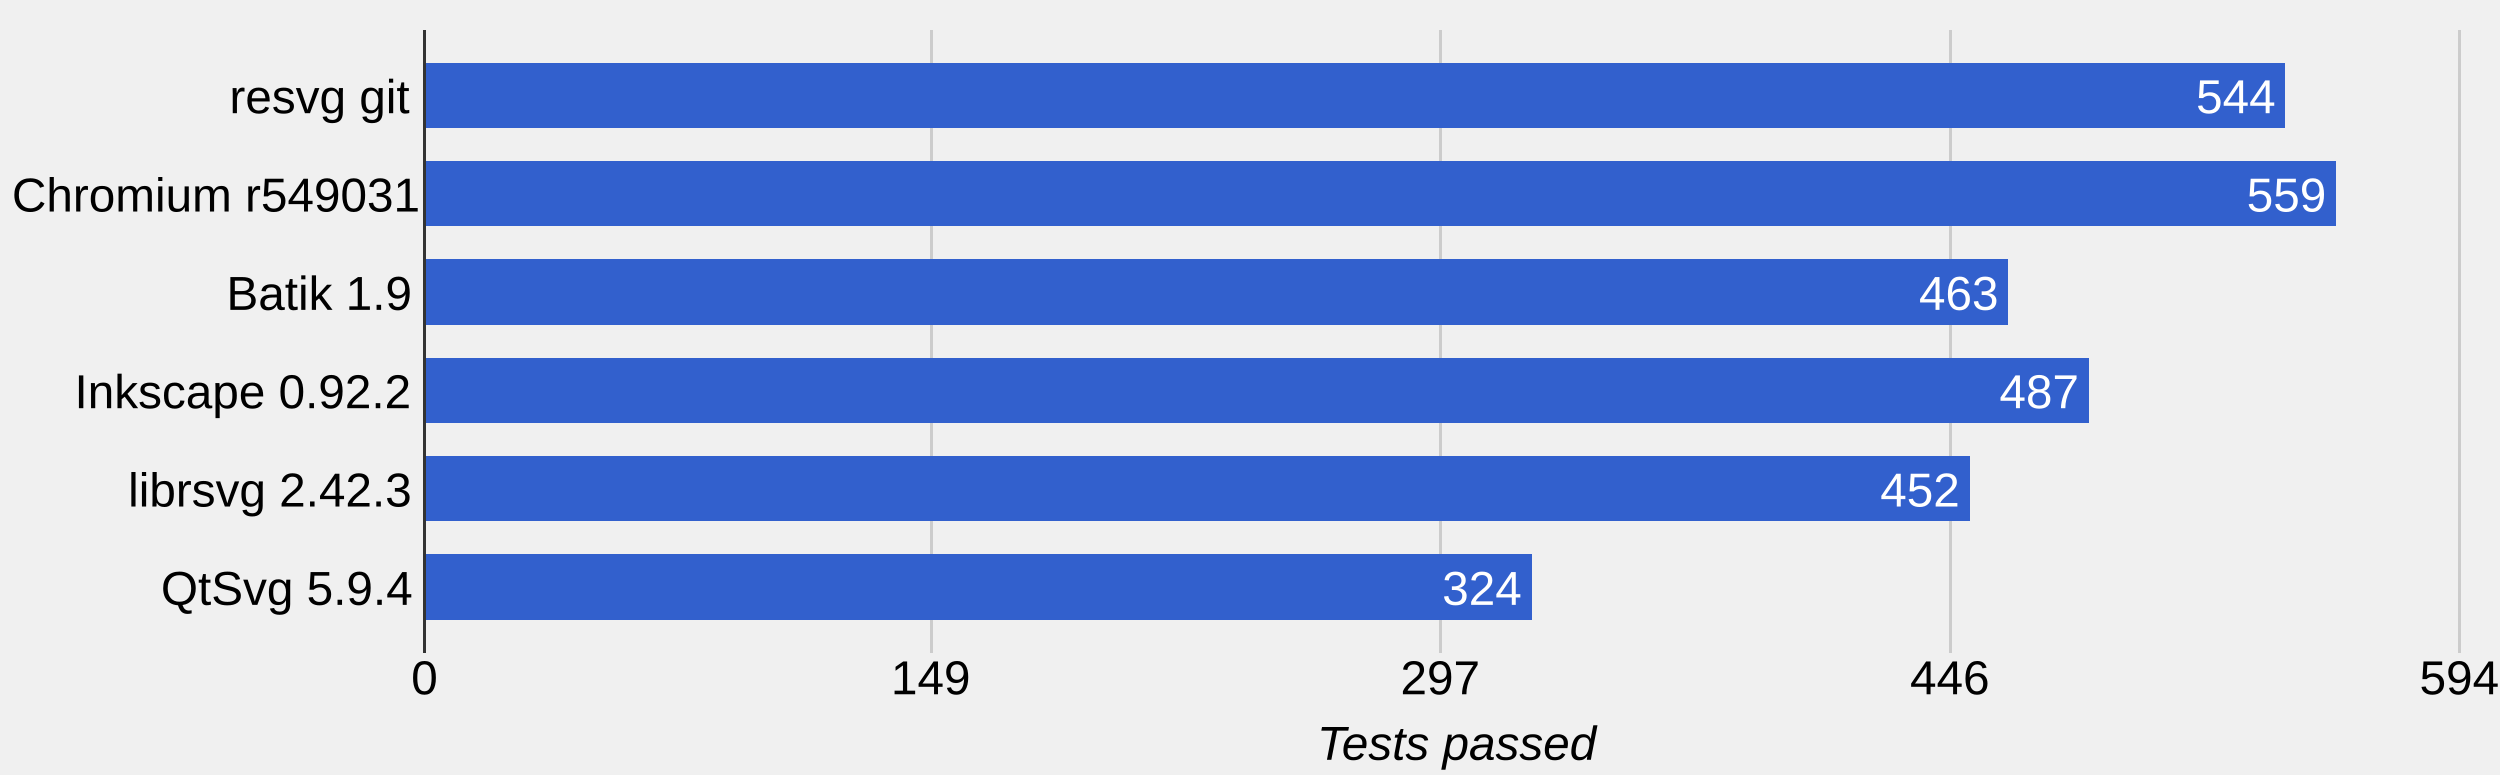
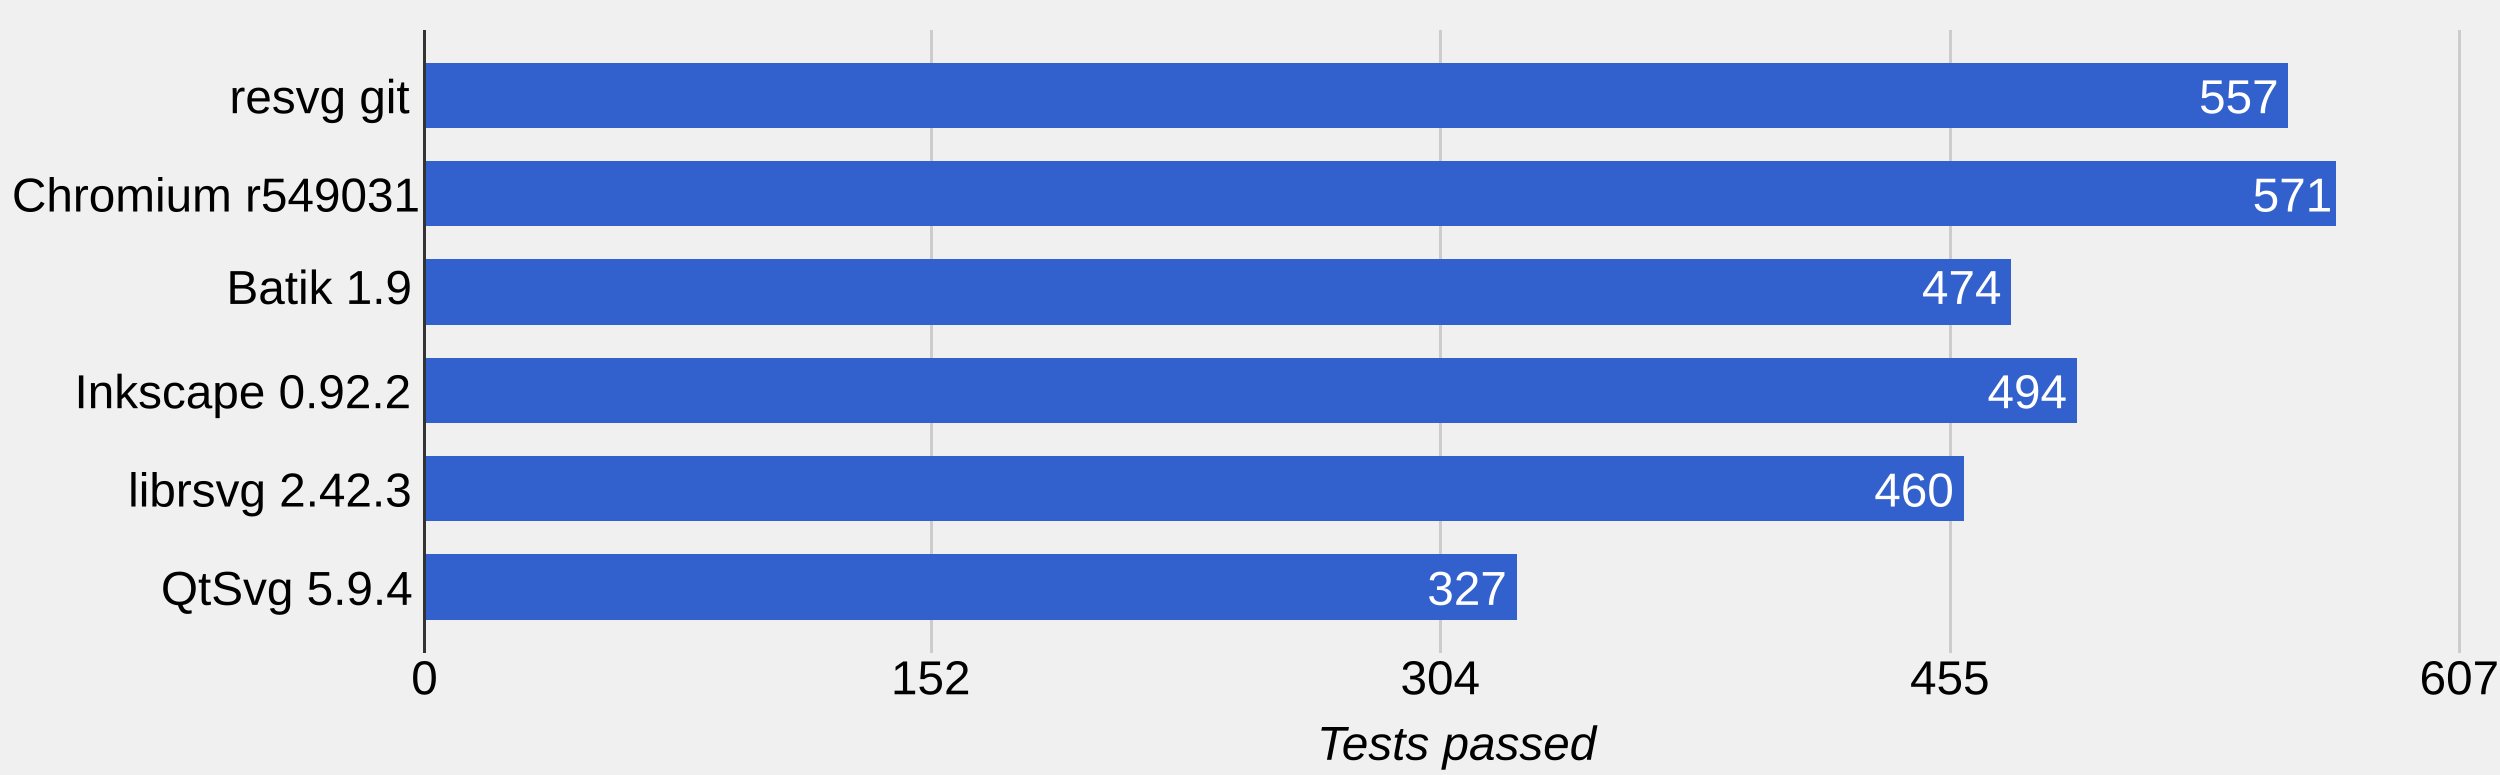
<svg xmlns="http://www.w3.org/2000/svg" height="260" shape-rendering="crispEdges" width="839">
  <text font-family="Arial" font-size="16" x="77" y="38">resvg git</text>
  <text font-family="Arial" font-size="16" x="4" y="71">Chromium r549031</text>
-   <text font-family="Arial" font-size="16" x="76" y="104">Batik 1.9</text>
+   <text font-family="Arial" font-size="16" x="76" y="102">Batik 1.9</text>
  <text font-family="Arial" font-size="16" x="25" y="137">Inkscape 0.92.2</text>
  <text font-family="Arial" font-size="16" x="43" y="170">librsvg 2.42.3</text>
  <text font-family="Arial" font-size="16" x="54" y="203">QtSvg 5.9.4</text>
  <rect fill="#ccc" height="209" width="1" x="142" y="10" />
  <text fill="#000" font-family="Arial" font-size="16" x="138" y="233">0</text>
  <rect fill="#ccc" height="209" width="1" x="312" y="10" />
-   <text fill="#000" font-family="Arial" font-size="16" x="299" y="233">149</text>
+   <text fill="#000" font-family="Arial" font-size="16" x="299" y="233">152</text>
  <rect fill="#ccc" height="209" width="1" x="483" y="10" />
-   <text fill="#000" font-family="Arial" font-size="16" x="470" y="233">297</text>
+   <text fill="#000" font-family="Arial" font-size="16" x="470" y="233">304</text>
  <rect fill="#ccc" height="209" width="1" x="654" y="10" />
-   <text fill="#000" font-family="Arial" font-size="16" x="641" y="233">446</text>
+   <text fill="#000" font-family="Arial" font-size="16" x="641" y="233">455</text>
  <rect fill="#ccc" height="209" width="1" x="825" y="10" />
-   <text fill="#000" font-family="Arial" font-size="16" x="812" y="233">594</text>
-   <rect fill="#3260cd" height="22" width="625" x="142" y="21" />
-   <text fill="#fff" font-family="Arial" font-size="16" x="737" y="38">544</text>
+   <text fill="#000" font-family="Arial" font-size="16" x="812" y="233">607</text>
+   <rect fill="#3260cd" height="22" width="626" x="142" y="21" />
+   <text fill="#fff" font-family="Arial" font-size="16" x="738" y="38">557</text>
  <rect fill="#3260cd" height="22" width="642" x="142" y="54" />
-   <text fill="#fff" font-family="Arial" font-size="16" x="754" y="71">559</text>
-   <rect fill="#3260cd" height="22" width="532" x="142" y="87" />
-   <text fill="#fff" font-family="Arial" font-size="16" x="644" y="104">463</text>
-   <rect fill="#3260cd" height="22" width="559" x="142" y="120" />
-   <text fill="#fff" font-family="Arial" font-size="16" x="671" y="137">487</text>
-   <rect fill="#3260cd" height="22" width="519" x="142" y="153" />
-   <text fill="#fff" font-family="Arial" font-size="16" x="631" y="170">452</text>
-   <rect fill="#3260cd" height="22" width="372" x="142" y="186" />
-   <text fill="#fff" font-family="Arial" font-size="16" x="484" y="203">324</text>
+   <text fill="#fff" font-family="Arial" font-size="16" x="756" y="71">571</text>
+   <rect fill="#3260cd" height="22" width="533" x="142" y="87" />
+   <text fill="#fff" font-family="Arial" font-size="16" x="645" y="102">474</text>
+   <rect fill="#3260cd" height="22" width="555" x="142" y="120" />
+   <text fill="#fff" font-family="Arial" font-size="16" x="667" y="137">494</text>
+   <rect fill="#3260cd" height="22" width="517" x="142" y="153" />
+   <text fill="#fff" font-family="Arial" font-size="16" x="629" y="170">460</text>
+   <rect fill="#3260cd" height="22" width="367" x="142" y="186" />
+   <text fill="#fff" font-family="Arial" font-size="16" x="479" y="203">327</text>
  <rect fill="#333" height="209" width="1" x="142" y="10" />
  <text font-family="Arial" font-size="16" font-style="italic" x="442" y="255">Tests passed</text>
</svg>
